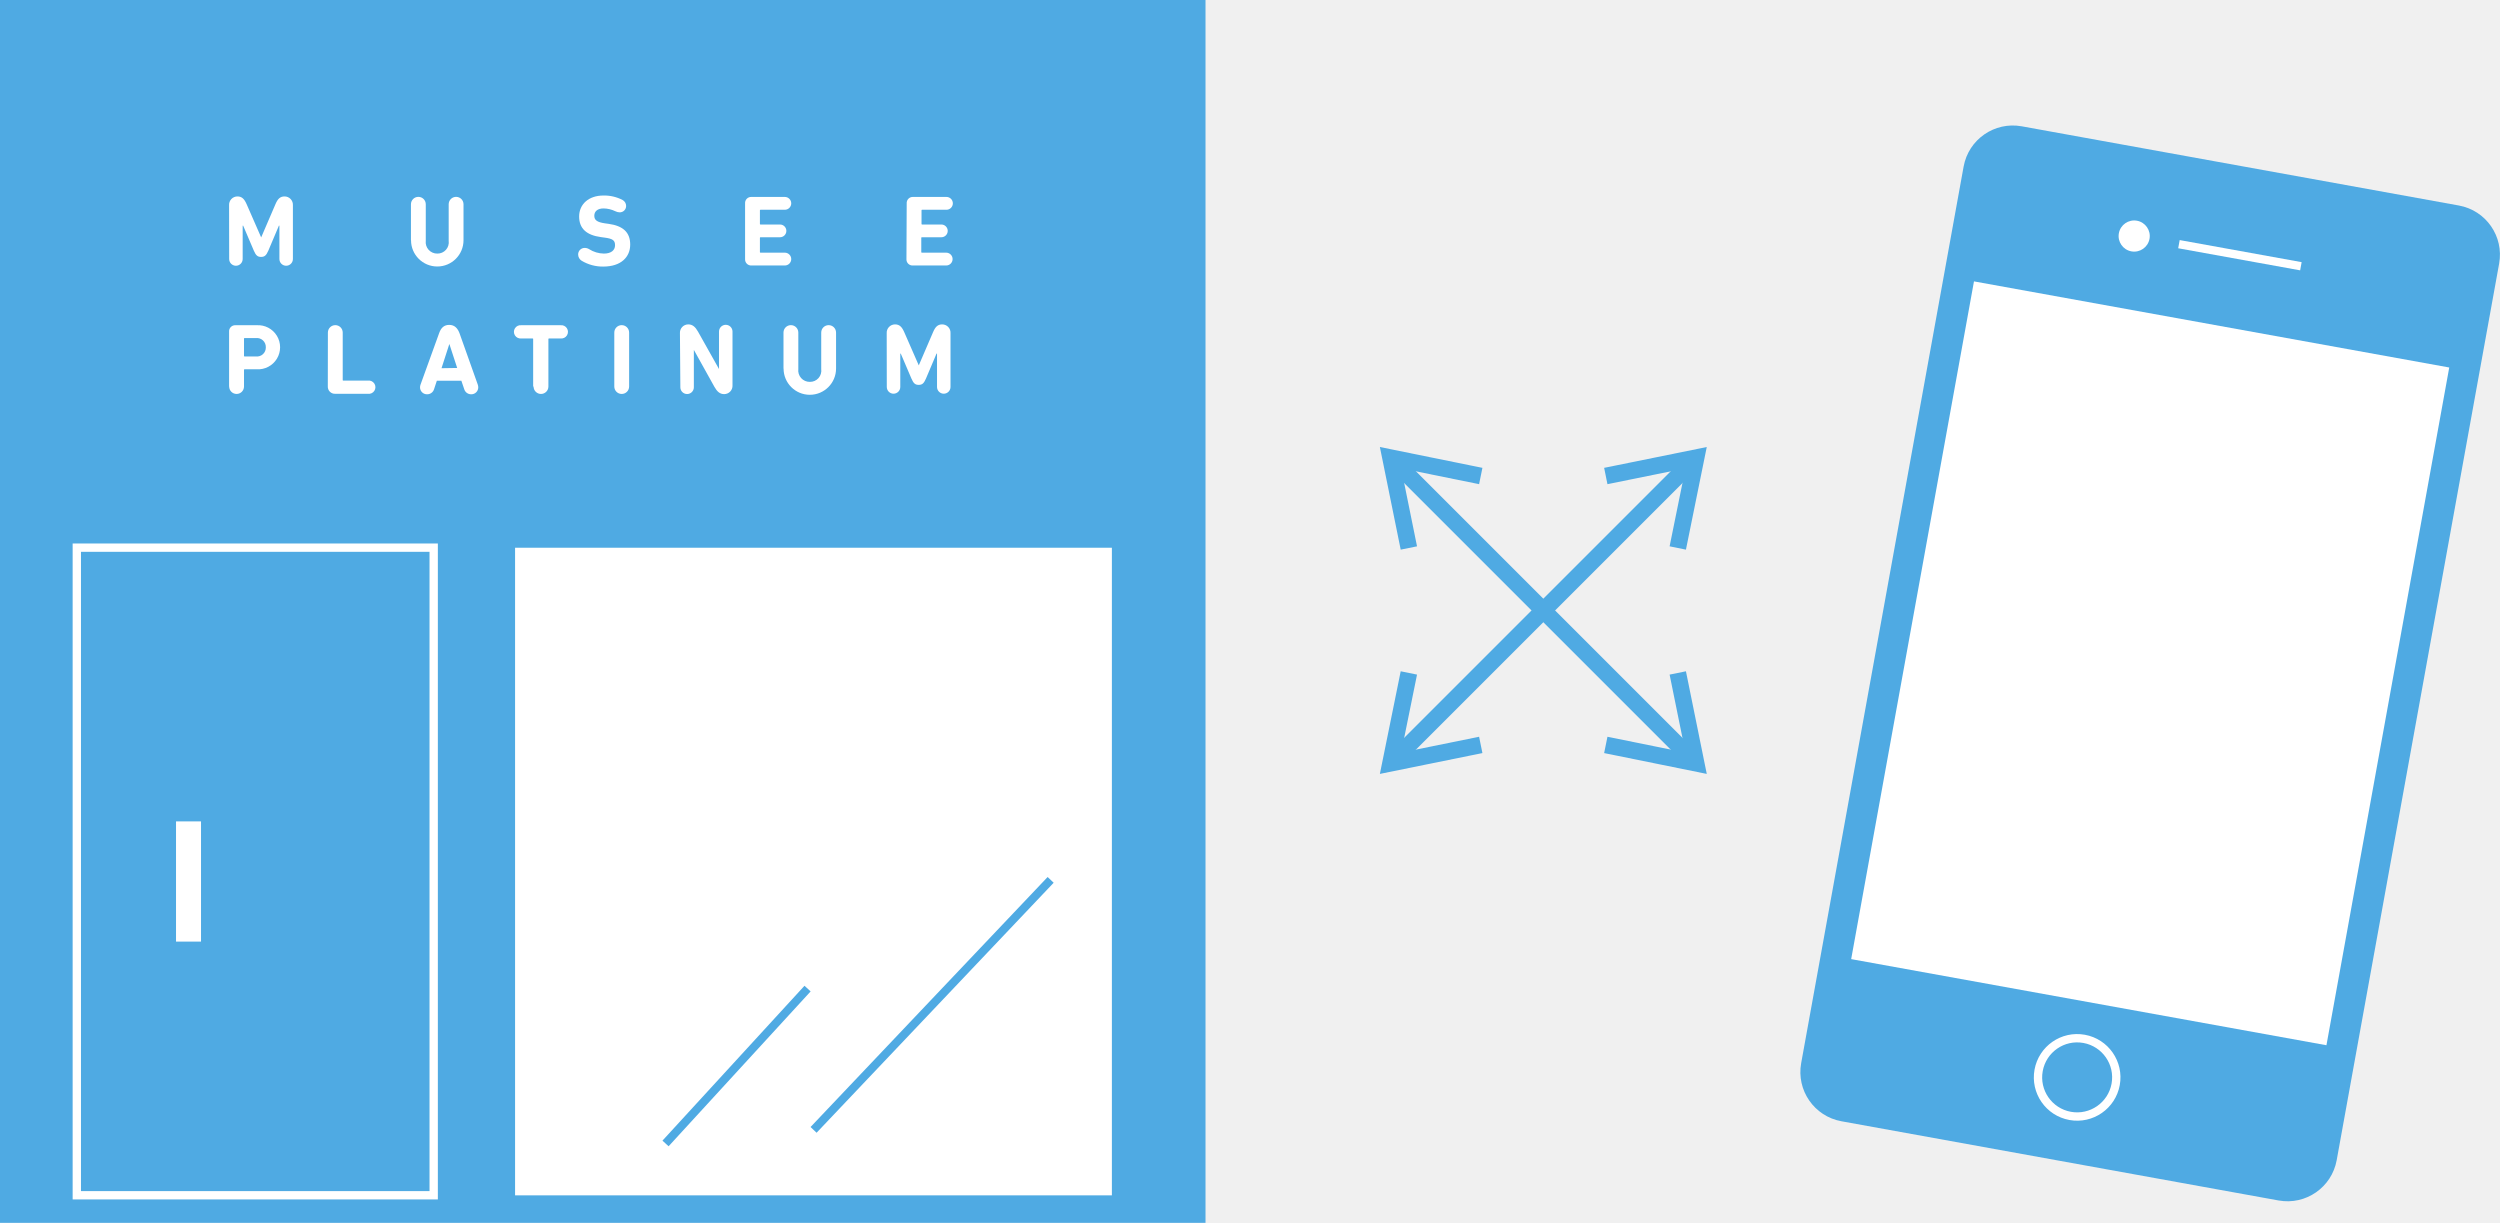
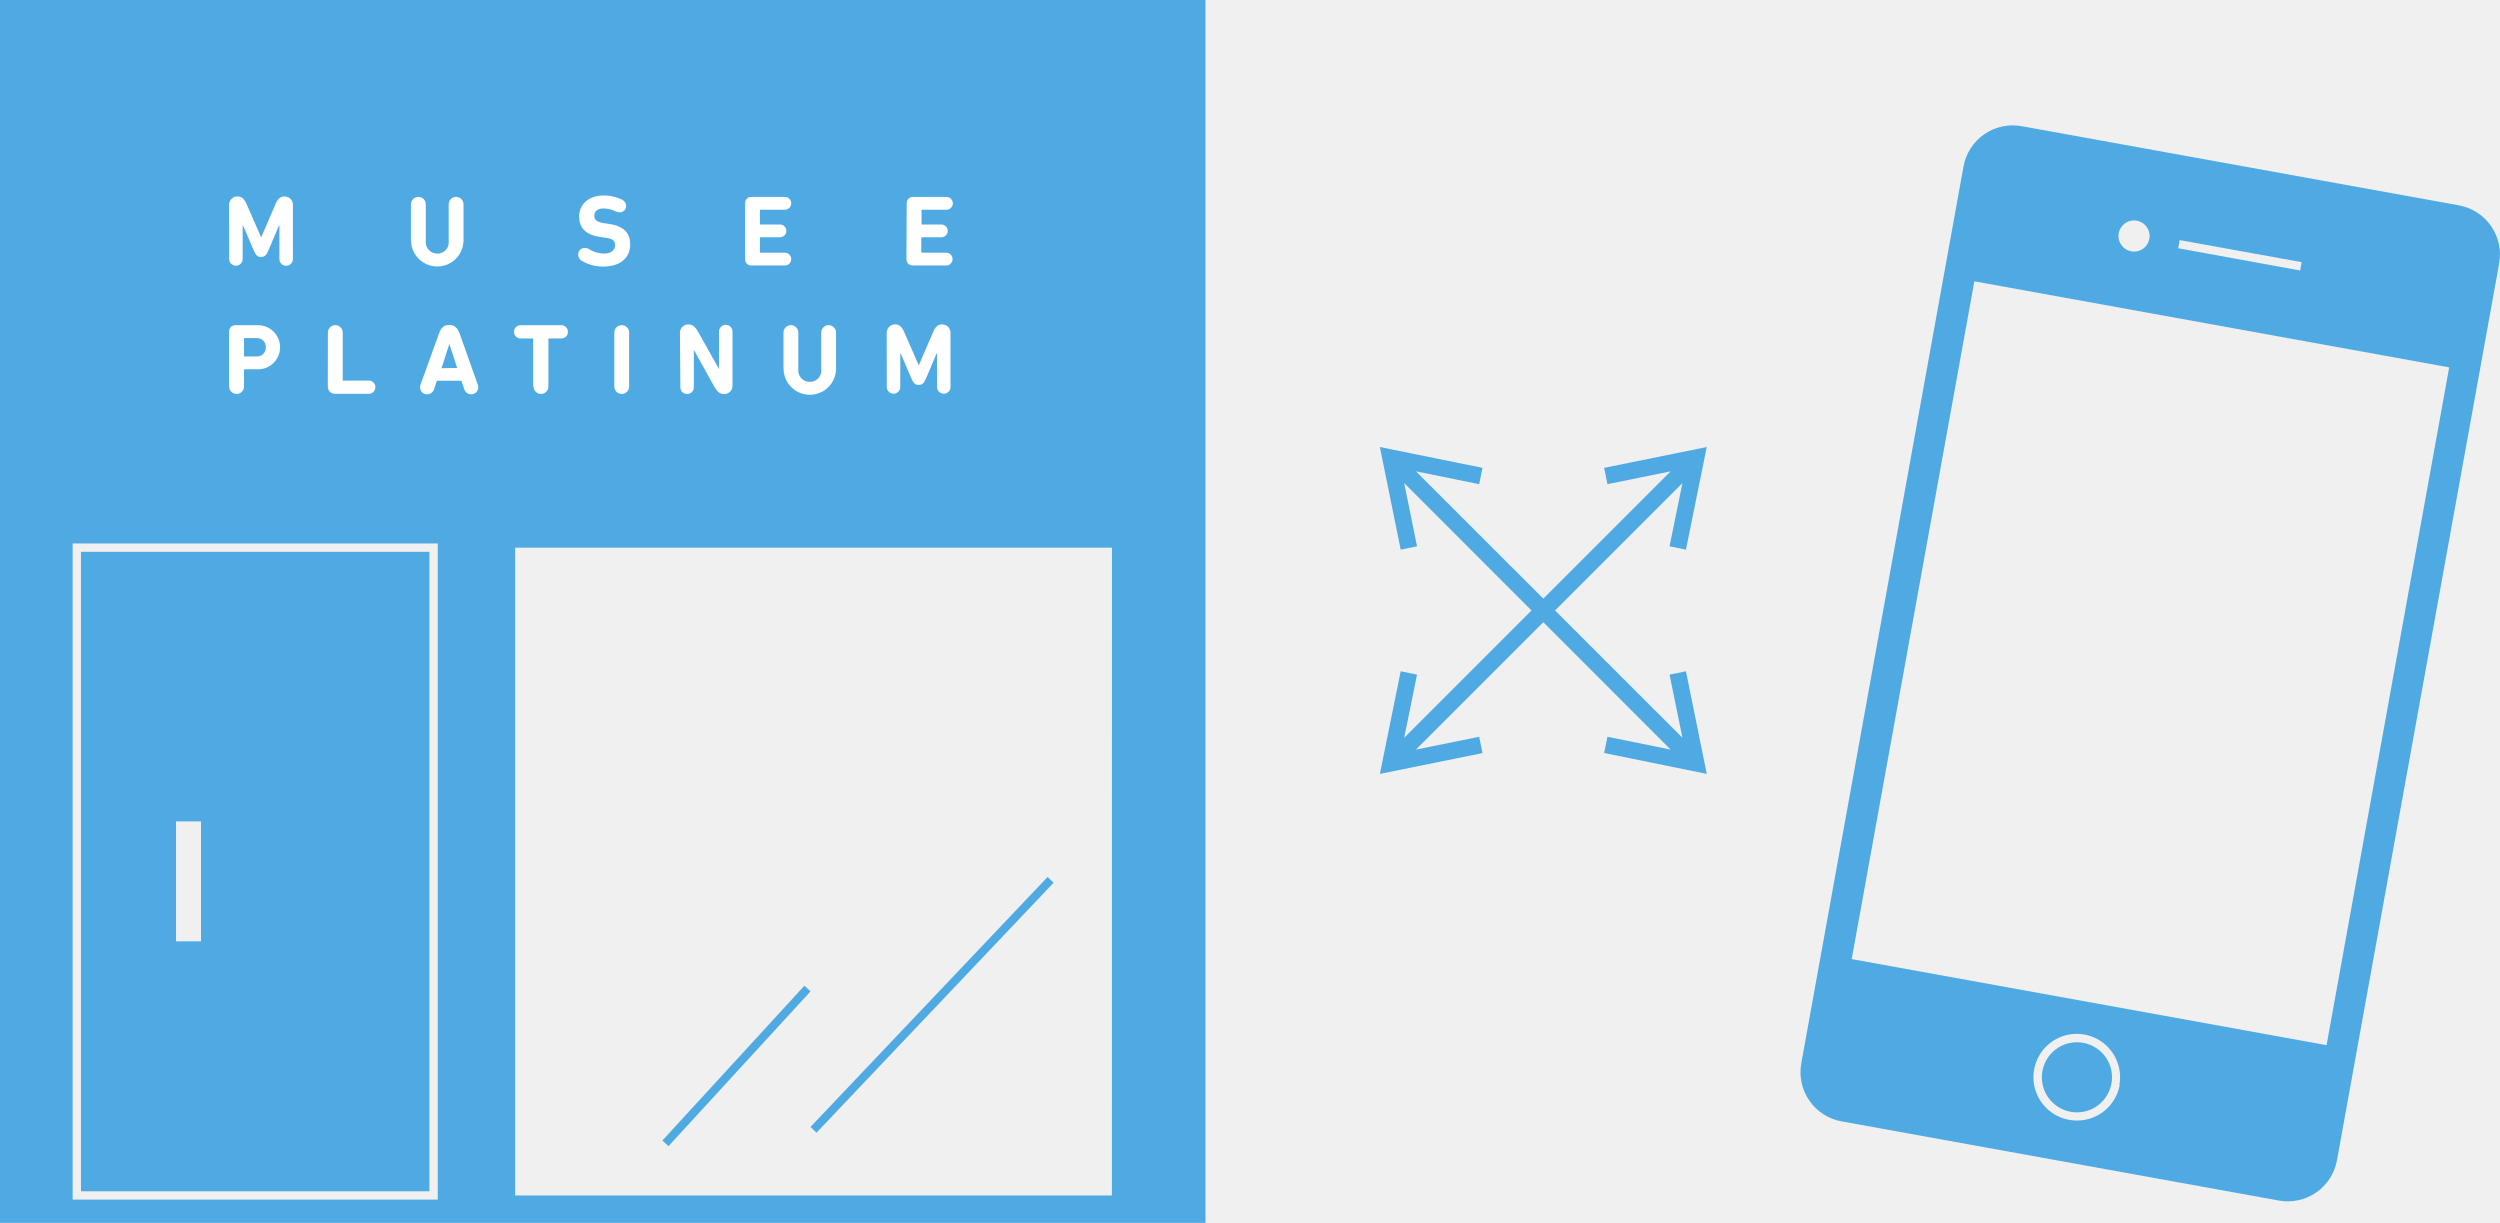
<svg xmlns="http://www.w3.org/2000/svg" viewBox="0 0 300.1 146.79">
  <defs>
-     <style>.cls-1{fill:#4faae3;}.cls-2{fill:#fff;}.cls-3,.cls-4,.cls-5,.cls-6{fill:none;stroke-miterlimit:10;}.cls-3,.cls-4{stroke:#fff;}.cls-4{stroke-width:3px;}.cls-5,.cls-6{stroke:#4faae3;}.cls-6{stroke-width:2px;}</style>
+     <style>.cls-1{fill:#4faae3;}.cls-2{fill:#fff;}</style>
  </defs>
  <g id="feature3_1">
-     <rect class="cls-1" x="225.45" y="18.93" width="65.33" height="121.38" rx="6" ry="6" transform="translate(18.32 -44.73) rotate(10.27)" />
-     <rect class="cls-1" width="144.71" height="146.79" />
+     <path class="cls-1" d="M51.55,66.24H9.72V143H51.55ZM24.13,113h-3V98.6h3Z" />
+     <path class="cls-1" d="M0,0V146.79H144.71V0ZM52.55,144H8.72V65.24H52.55Zm80.92-.5H61.84V65.74h71.64Z" />
+     <rect class="cls-1" x="91.21" y="120.12" width="41.36" height="1" transform="translate(-52.63 118.78) rotate(-46.51)" />
+     <rect class="cls-1" x="75.8" y="127.46" width="25.22" height="1" transform="translate(-65.65 106.58) rotate(-47.46)" />
    <path class="cls-2" d="M27.5,24.64a1,1,0,0,1,1-1.06c.53,0,.82.29,1.1.92l1.75,4h0l1.72-4c.27-.63.56-.92,1.09-.92a1,1,0,0,1,1,1.06v6.45a.81.81,0,1,1-1.62,0v-4h-.06l-1.27,3c-.25.58-.46.75-.87.75s-.62-.17-.87-.75l-1.28-3h-.06v4a.81.81,0,1,1-1.62,0Z" />
    <path class="cls-2" d="M49.33,28.84V24.52a.89.89,0,1,1,1.78,0V28.9a1.37,1.37,0,0,0,1.38,1.54,1.35,1.35,0,0,0,1.37-1.54V24.52a.89.89,0,1,1,1.78,0v4.32a3.15,3.15,0,1,1-6.3,0Z" />
    <path class="cls-2" d="M69.82,31.3a.89.89,0,0,1-.42-.75.78.78,0,0,1,.8-.79,1,1,0,0,1,.52.15,3.4,3.4,0,0,0,1.77.53c.87,0,1.34-.4,1.34-1s-.29-.79-1.27-.92l-.44-.06c-1.68-.23-2.6-1-2.6-2.47s1.14-2.52,2.92-2.52a4.77,4.77,0,0,1,2.3.54.81.81,0,0,1,.42.71.76.76,0,0,1-.77.77,1.18,1.18,0,0,1-.52-.13,3.35,3.35,0,0,0-1.42-.34c-.73,0-1.11.36-1.11.88s.33.77,1.28.91l.44.06c1.71.24,2.59,1,2.59,2.49S74.56,32,72.41,32A4.91,4.91,0,0,1,69.82,31.3Z" />
    <path class="cls-2" d="M89.44,24.43a.73.73,0,0,1,.77-.79h4a.77.77,0,1,1,0,1.54H91.29a.06.06,0,0,0-.07.07v1.63a.06.06,0,0,0,.07.07h2.34a.76.76,0,1,1,0,1.53H91.29a.06.06,0,0,0-.07.07v1.71a.06.06,0,0,0,.07.07h2.92a.77.77,0,1,1,0,1.54h-4a.73.73,0,0,1-.77-.79Z" />
    <path class="cls-2" d="M108.84,24.43a.73.73,0,0,1,.77-.79h4a.77.77,0,1,1,0,1.54h-2.92a.06.06,0,0,0-.07.07v1.63a.06.06,0,0,0,.07.07H113a.76.76,0,1,1,0,1.53h-2.34a.06.06,0,0,0-.07.07v1.71a.06.06,0,0,0,.07.07h2.92a.77.77,0,1,1,0,1.54h-4a.73.73,0,0,1-.77-.79Z" />
    <path class="cls-2" d="M27.5,46.4V39.83a.73.73,0,0,1,.77-.79h2.54a2.65,2.65,0,1,1,0,5.29H29.36a.06.06,0,0,0-.07.07v2a.89.89,0,1,1-1.78,0Zm4.41-4.71a1.08,1.08,0,0,0-1.2-1.11H29.36a.06.06,0,0,0-.07.07v2.07a.06.06,0,0,0,.07.07h1.36A1.07,1.07,0,0,0,31.91,41.7Z" />
    <path class="cls-2" d="M39.36,39.92a.89.89,0,1,1,1.78,0v5.7a.06.06,0,0,0,.07.07h2.93a.8.8,0,1,1,0,1.58H40.25a.85.85,0,0,1-.9-.9Z" />
    <path class="cls-2" d="M50.48,46.17,52.71,40c.23-.65.59-1,1.22-1s1,.39,1.23,1l2.19,6.16a1,1,0,0,1,.06.34.83.83,0,0,1-.86.83.86.86,0,0,1-.83-.63l-.34-1H52.44l-.33,1a.86.86,0,0,1-.83.63.83.83,0,0,1-.86-.83A1,1,0,0,1,50.48,46.17Zm4.4-2-.94-2.88h0L53,44.2Z" />
    <path class="cls-2" d="M64,46.4v-5.7a.06.06,0,0,0-.07-.07H62.58a.8.8,0,1,1,0-1.59h4.71a.8.8,0,1,1,0,1.59H65.9a.06.06,0,0,0-.07.07v5.7a.89.89,0,1,1-1.78,0Z" />
    <path class="cls-2" d="M73.74,39.92a.89.89,0,1,1,1.78,0V46.4a.89.89,0,1,1-1.78,0Z" />
    <path class="cls-2" d="M81.62,40a1,1,0,0,1,1-1.06c.51,0,.85.3,1.17.87l2.52,4.49h0v-4.5a.81.81,0,1,1,1.62,0v6.45a1,1,0,0,1-1,1.06c-.51,0-.85-.3-1.17-.87L83.29,42h0v4.49a.81.81,0,1,1-1.62,0Z" />
    <path class="cls-2" d="M94.05,44.24V39.92a.89.89,0,1,1,1.78,0V44.3a1.37,1.37,0,0,0,1.38,1.54,1.35,1.35,0,0,0,1.37-1.54V39.92a.89.89,0,1,1,1.78,0v4.32a3.15,3.15,0,1,1-6.3,0Z" />
    <path class="cls-2" d="M106.44,40a1,1,0,0,1,1-1.06c.53,0,.82.29,1.1.92l1.75,4h0l1.72-4c.27-.63.56-.92,1.09-.92a1,1,0,0,1,1,1.06v6.45a.81.81,0,1,1-1.62,0v-4h-.06l-1.27,3c-.25.58-.46.75-.87.75s-.62-.17-.87-.75l-1.28-3h-.06v4a.81.81,0,1,1-1.62,0Z" />
-     <rect class="cls-2" x="229.13" y="38.27" width="57.98" height="82.68" transform="translate(18.32 -44.73) rotate(10.27)" />
-     <circle class="cls-3" cx="249.33" cy="129.31" r="4.7" transform="translate(77.65 351.61) rotate(-79.73)" />
-     <circle class="cls-2" cx="256.17" cy="28.33" r="1.87" transform="translate(182.64 275.35) rotate(-79.73)" />
-     <line class="cls-3" x1="261.56" y1="29.31" x2="276.2" y2="31.96" />
-     <rect class="cls-3" x="9.22" y="65.74" width="42.84" height="77.74" />
-     <line class="cls-4" x1="22.63" y1="113.03" x2="22.63" y2="98.6" />
-     <rect class="cls-2" x="61.84" y="65.74" width="71.64" height="77.74" transform="translate(195.31 209.23) rotate(-180)" />
-     <line class="cls-5" x1="126.12" y1="105.62" x2="97.66" y2="135.63" />
-     <line class="cls-5" x1="96.94" y1="118.67" x2="79.89" y2="137.26" />
-     <line class="cls-6" x1="166.92" y1="54.94" x2="203.6" y2="91.62" />
-     <polyline class="cls-6" points="201.4 80.78 203.6 91.62 192.76 89.42" />
-     <line class="cls-6" x1="203.6" y1="54.94" x2="166.92" y2="91.62" />
-     <polyline class="cls-6" points="177.75 89.42 166.92 91.62 169.12 80.78" />
-     <polyline class="cls-6" points="201.4 65.78 203.6 54.94 192.76 57.14" />
-     <polyline class="cls-6" points="177.75 57.14 166.92 54.94 169.12 65.78" />
+     <path class="cls-1" d="M250.08,125.18a4.24,4.24,0,0,0-.76-.07,4.21,4.21,0,1,0,.76.07Z" />
+     <path class="cls-1" d="M295.17,24.65l-52.47-9.5a6,6,0,0,0-7,4.83L216.23,127.61a6,6,0,0,0,4.83,7l52.47,9.5a6,6,0,0,0,7-4.83L300,31.62A6,6,0,0,0,295.17,24.65Zm-33.52,4.17,14.64,2.65-.18,1L261.47,29.8ZM254.33,28a1.87,1.87,0,1,1,1.5,2.17A1.87,1.87,0,0,1,254.33,28Zm.12,102.24a5.2,5.2,0,0,1-5.1,4.27,5.25,5.25,0,0,1-.94-.08,5.2,5.2,0,1,1,6-4.19Zm24.83-4.78-57-10.33L237,33.77,294,44.1Z" />
+     <polygon class="cls-1" points="200.41 80.98 201.96 88.56 186.67 73.28 201.96 57.99 200.41 65.58 202.38 65.98 204.88 53.66 192.56 56.16 192.96 58.12 200.54 56.58 185.26 71.86 169.97 56.58 177.56 58.12 177.96 56.16 165.64 53.66 168.14 65.98 170.1 65.58 168.56 57.99 183.84 73.28 168.56 88.56 170.1 80.98 168.14 80.58 165.64 92.9 177.96 90.4 177.56 88.44 169.97 89.98 185.26 74.69 200.54 89.98 192.96 88.44 192.56 90.39 204.88 92.9 202.38 80.58 200.41 80.98" />
  </g>
</svg>
